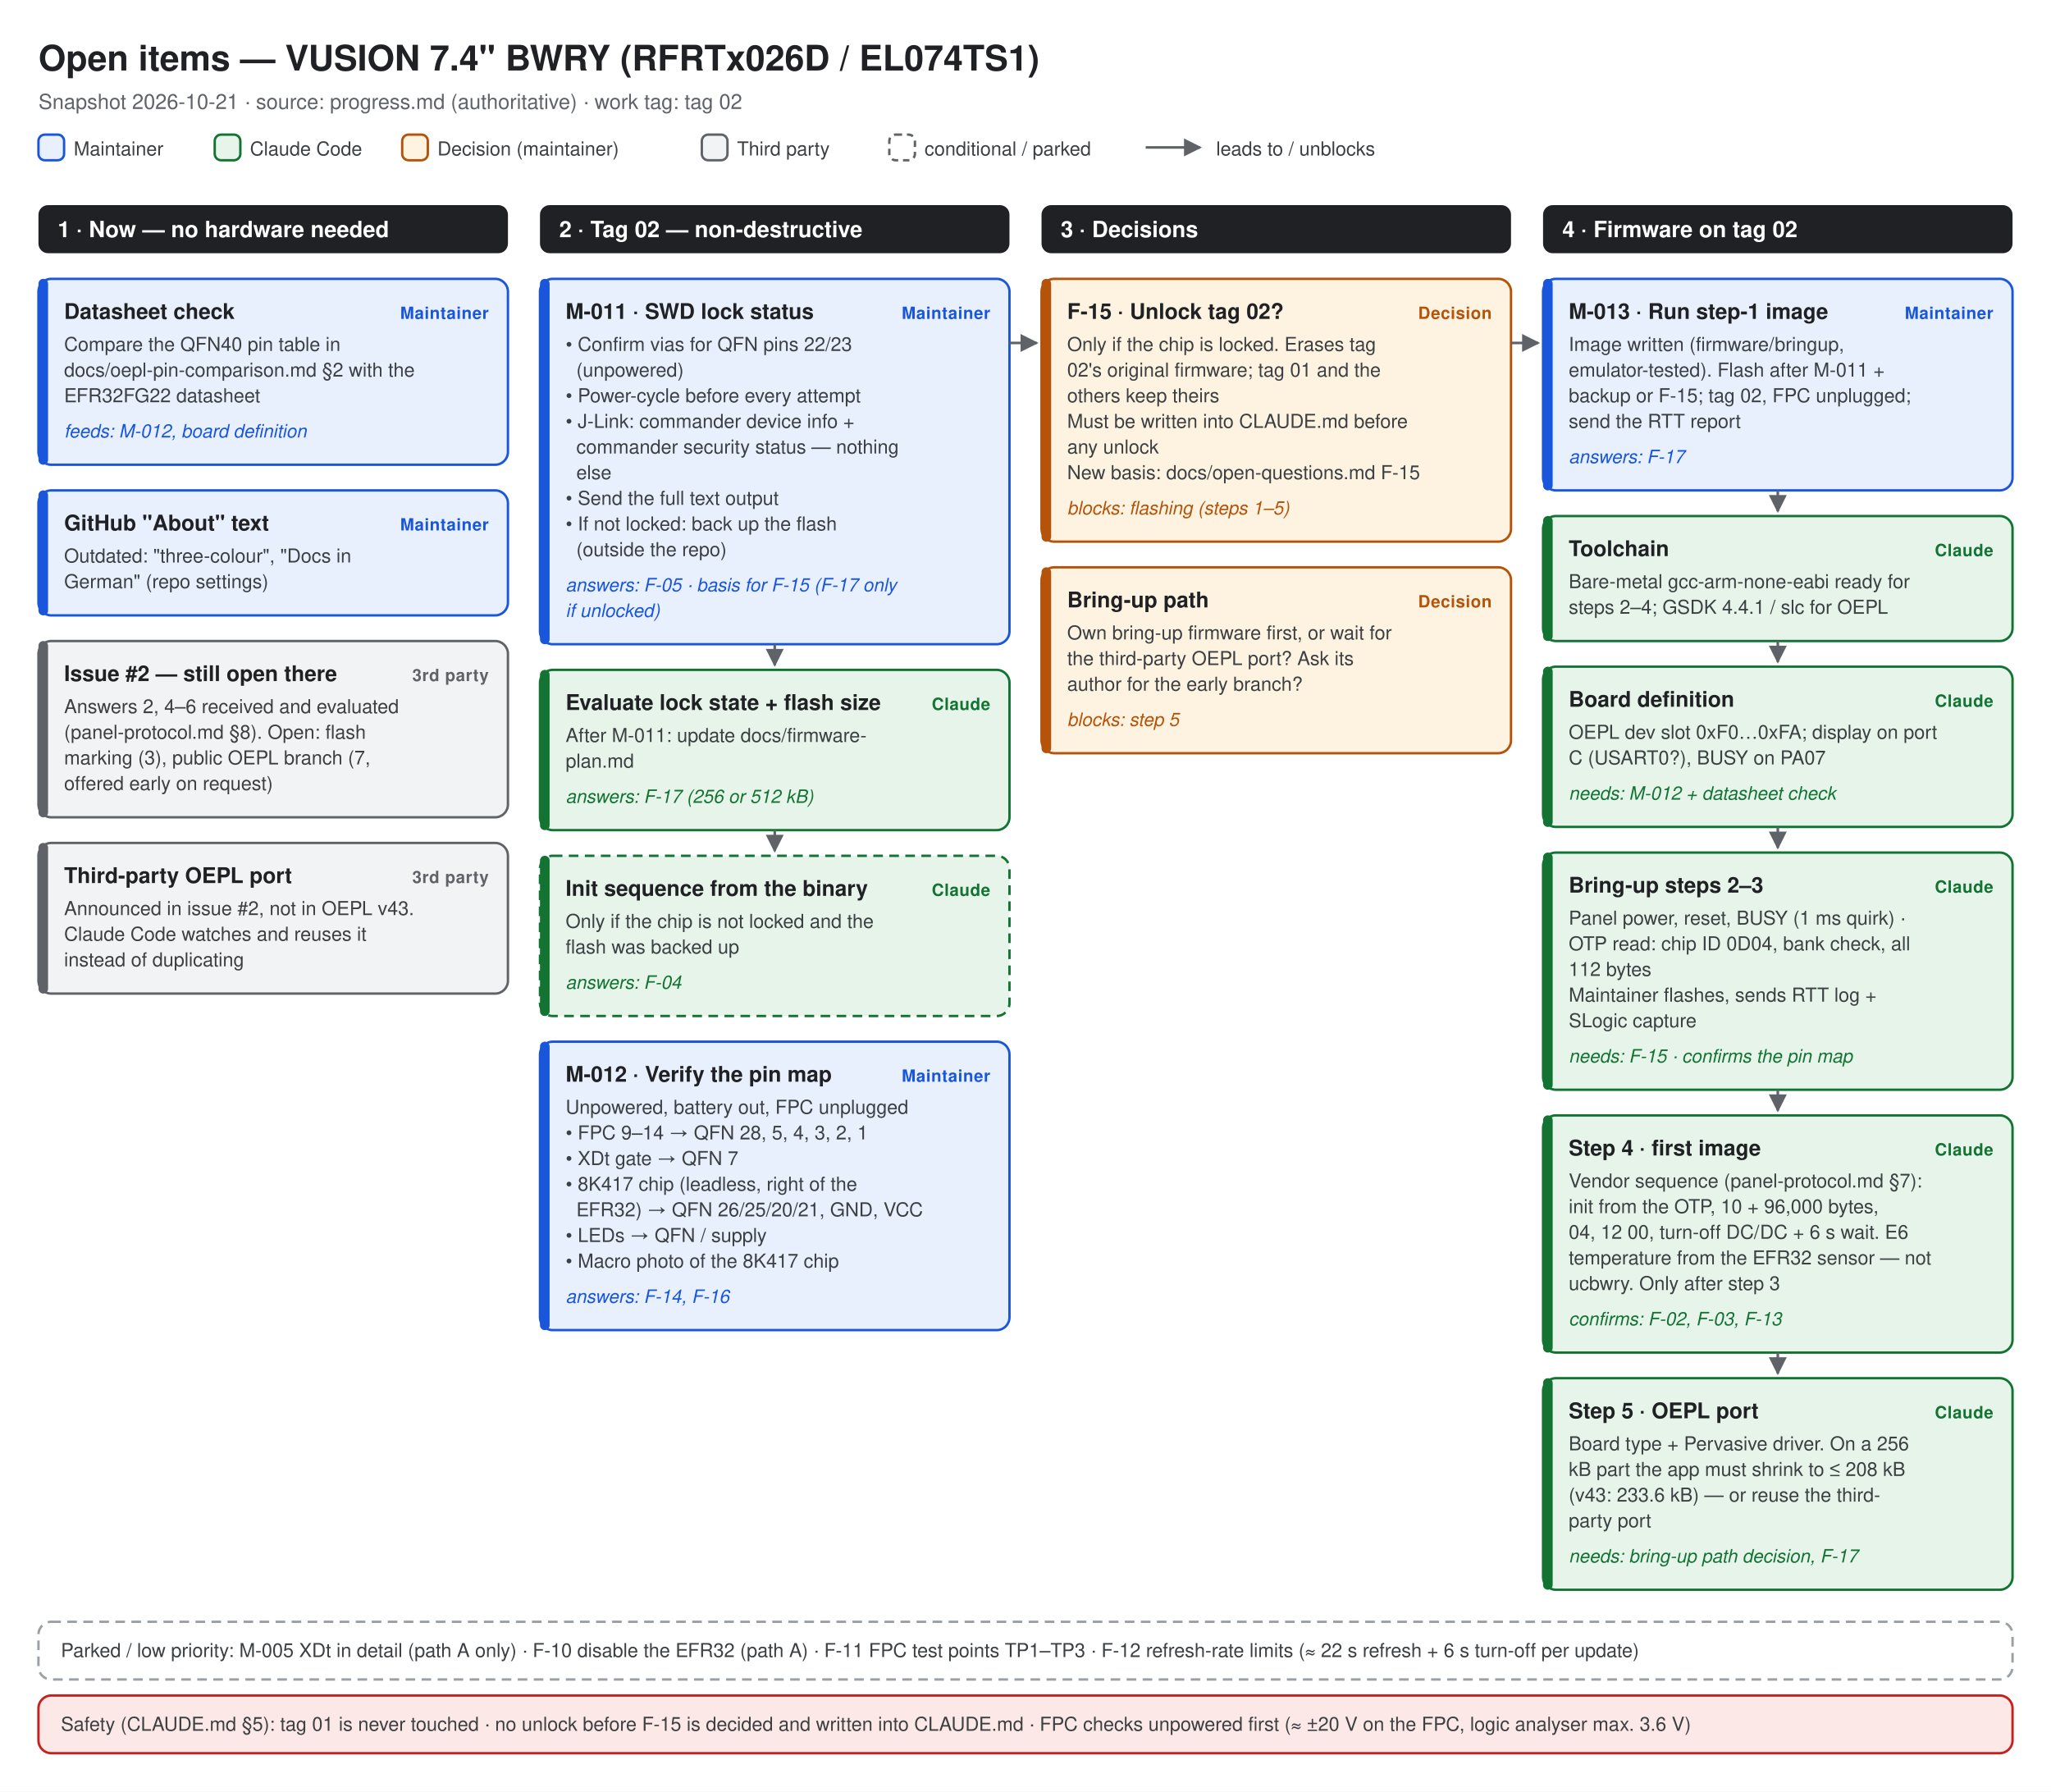
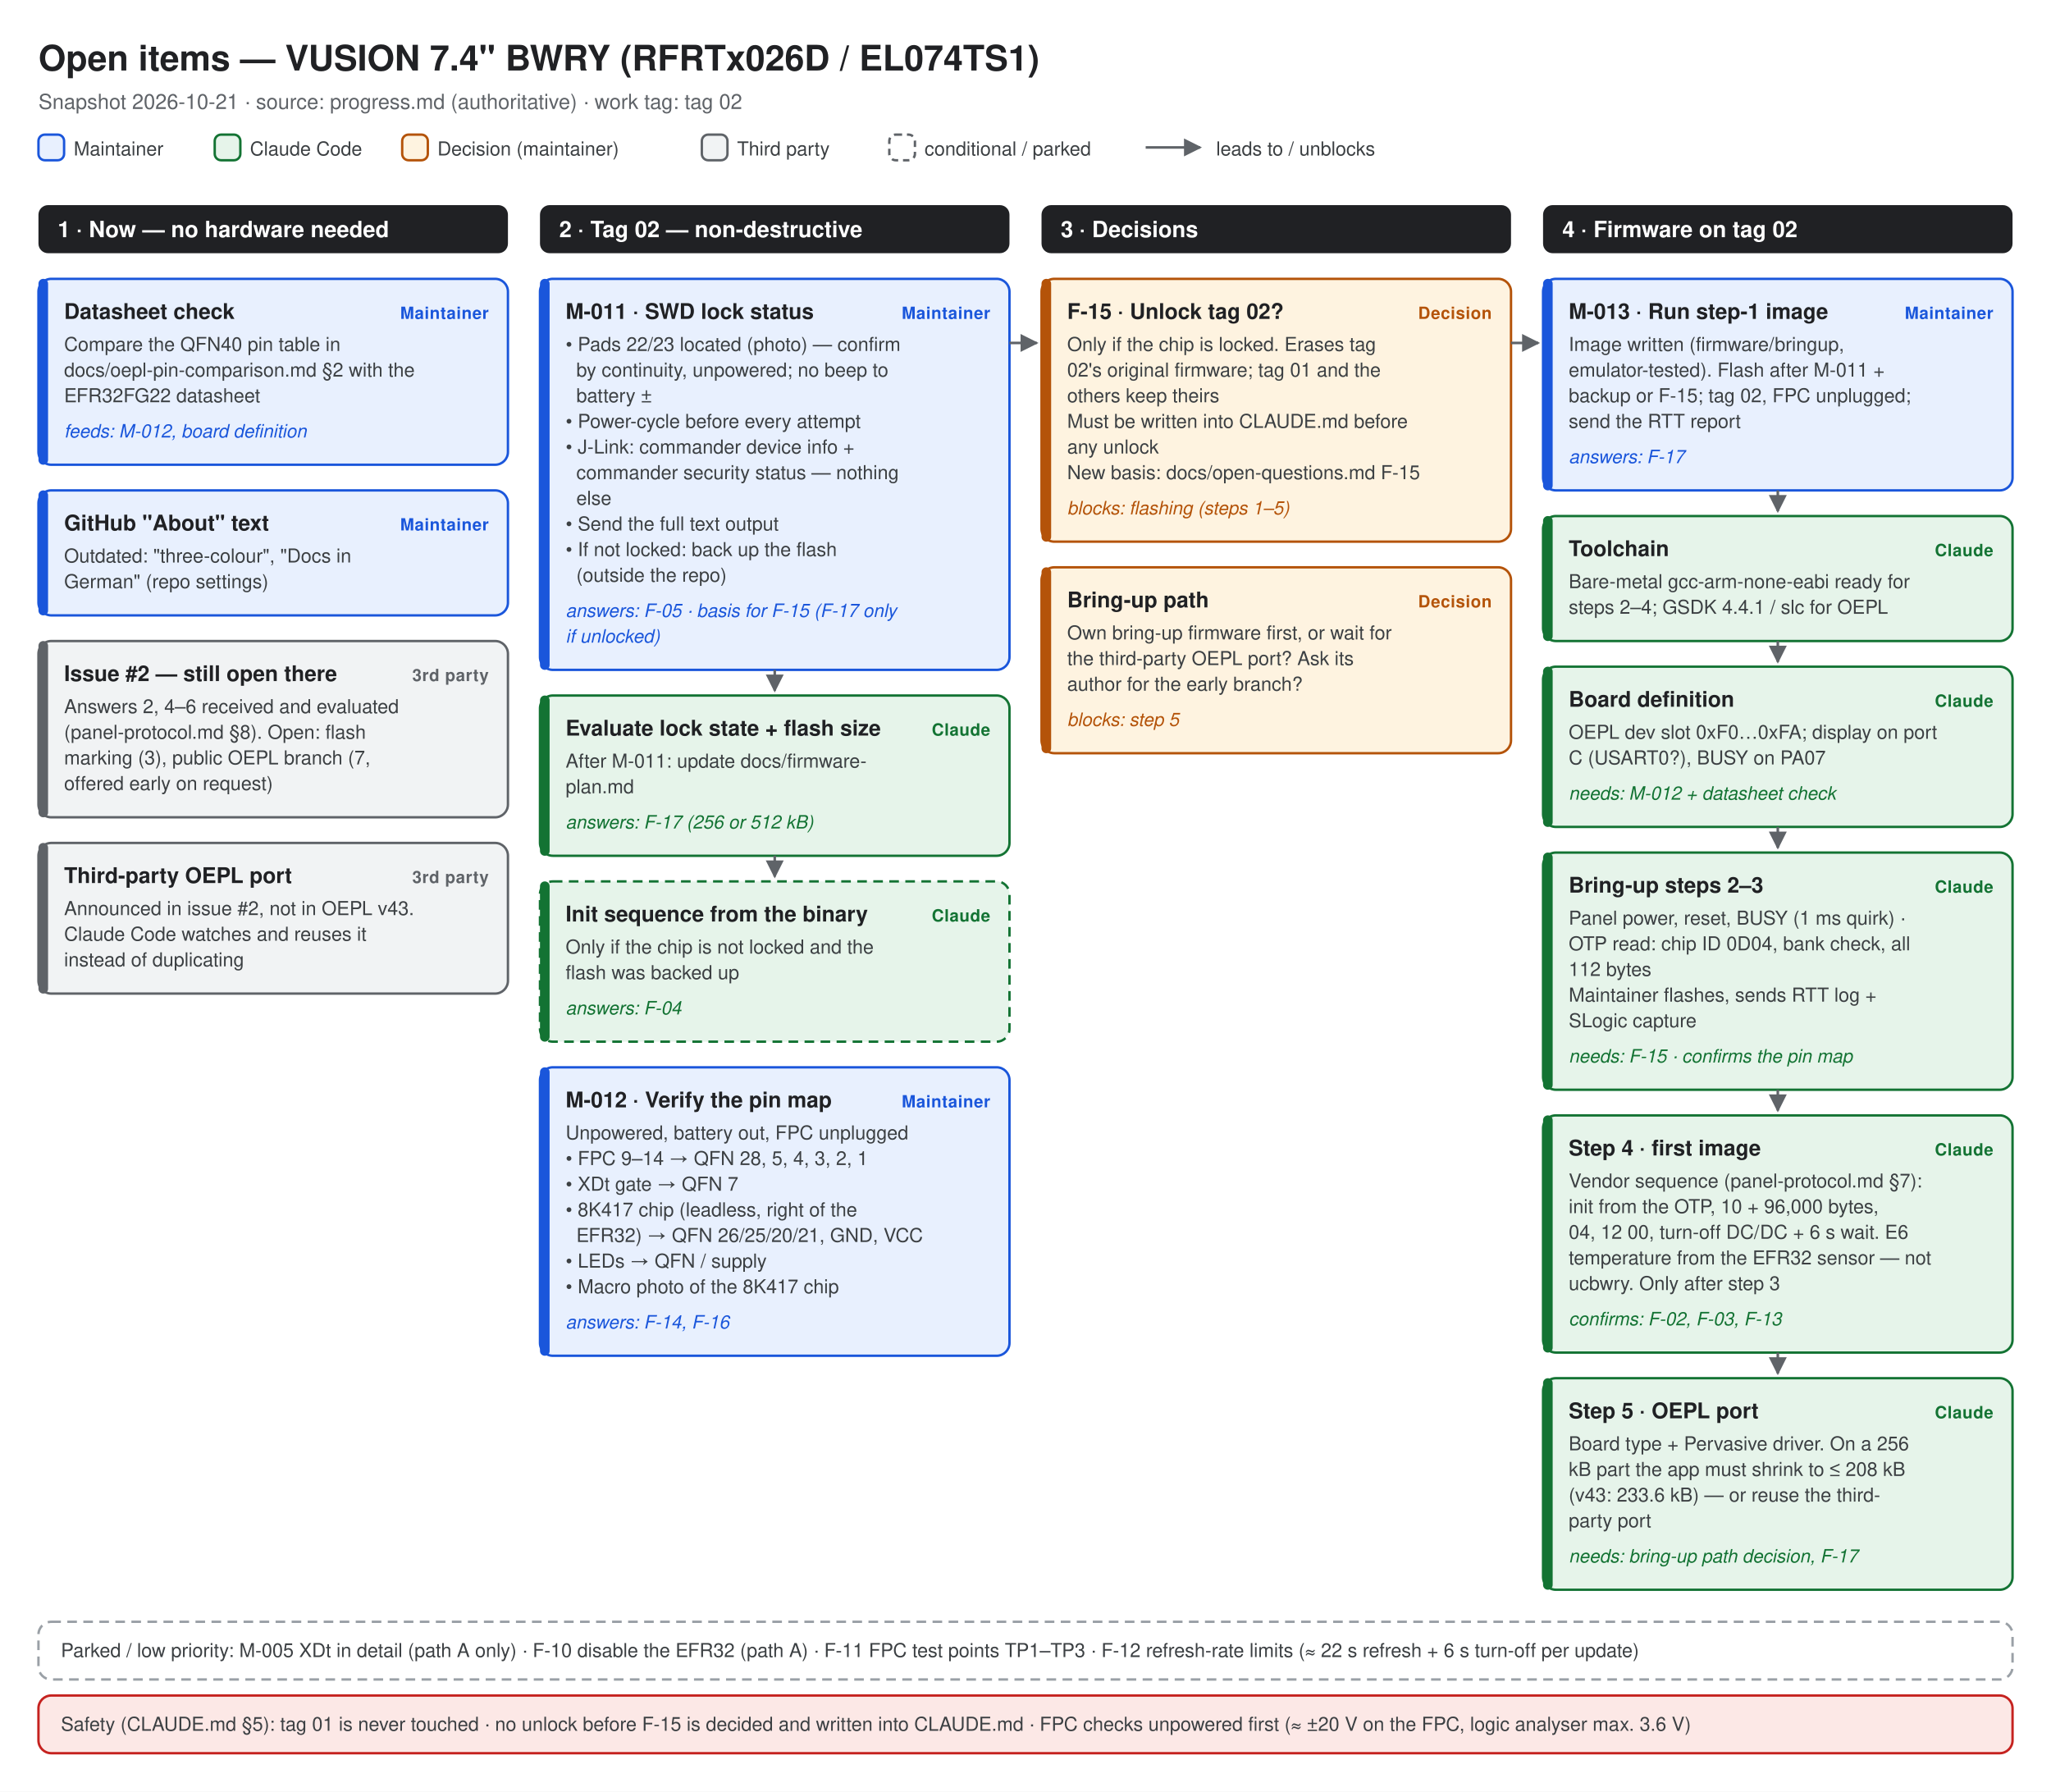
<svg xmlns="http://www.w3.org/2000/svg" width="1280" height="1118" viewBox="0 0 1280 1118" font-family="Segoe UI, Helvetica, Arial, sans-serif">
  <style>.h1{font-size:22px;font-weight:700;fill:#202124}.sub{font-size:13px;fill:#5f6368}.col{font-size:14px;font-weight:700;fill:#ffffff}.title{font-size:13.5px;font-weight:700;fill:#202124}.owner{font-size:10.5px;font-weight:700;letter-spacing:.3px}.body{font-size:12px;fill:#3c4043}.foot{font-size:11.5px;font-style:italic}.arrow{fill:none;stroke:#5f6368;stroke-width:1.6;marker-end:url(#tip)}</style>
  <defs>
    <marker id="tip" viewBox="0 0 10 10" refX="9" refY="5" markerWidth="7" markerHeight="7" orient="auto-start-reverse">
      <path d="M0,0 L10,5 L0,10 z" fill="#5f6368" />
    </marker>
  </defs>
  <rect width="1280" height="1118" fill="#ffffff" />
  <text x="24" y="44" class="h1">Open items — VUSION 7.4" BWRY (RFRTx026D / EL074TS1)</text>
  <text x="24" y="68" class="sub">Snapshot 2026-10-21 · source: progress.md (authoritative) · work tag: tag 02</text>
  <rect x="24" y="84" width="16" height="16" rx="4" fill="#e8f0fe" stroke="#1a56db" stroke-width="1.5" />
  <text x="46" y="97" class="body">Maintainer</text>
  <rect x="134" y="84" width="16" height="16" rx="4" fill="#e6f4ea" stroke="#137333" stroke-width="1.5" />
  <text x="156" y="97" class="body">Claude Code</text>
  <rect x="251" y="84" width="16" height="16" rx="4" fill="#fef3e0" stroke="#b45309" stroke-width="1.5" />
  <text x="273" y="97" class="body">Decision (maintainer)</text>
  <rect x="438" y="84" width="16" height="16" rx="4" fill="#f1f3f4" stroke="#5f6368" stroke-width="1.5" />
  <text x="460" y="97" class="body">Third party</text>
  <rect x="555" y="84" width="16" height="16" rx="4" fill="#ffffff" stroke="#5f6368" stroke-width="1.5" stroke-dasharray="4 3" />
  <text x="577" y="97" class="body">conditional / parked</text>
  <path d="M715,92 L749,92" class="arrow" />
  <text x="759" y="97" class="body">leads to / unblocks</text>
  <rect x="24" y="128" width="293" height="30" rx="6" fill="#202124" />
  <text x="36" y="148" class="col">1 · Now — no hardware needed</text>
  <rect x="24" y="174" width="293" height="116" rx="8" fill="#e8f0fe" stroke="#1a56db" stroke-width="1.5" />
  <rect x="24" y="174" width="6" height="116" rx="3" fill="#1a56db" />
  <text x="40" y="199" class="title">Datasheet check</text>
  <text x="305" y="199" class="owner" fill="#1a56db" text-anchor="end">Maintainer</text>
  <text x="40" y="219" class="body" xml:space="preserve">Compare the QFN40 pin table in</text>
  <text x="40" y="235" class="body" xml:space="preserve">docs/oepl-pin-comparison.md §2 with the</text>
  <text x="40" y="251" class="body" xml:space="preserve">EFR32FG22 datasheet</text>
  <text x="40" y="273" class="foot" fill="#1a56db">feeds: M-012, board definition</text>
  <rect x="24" y="306" width="293" height="78" rx="8" fill="#e8f0fe" stroke="#1a56db" stroke-width="1.5" />
  <rect x="24" y="306" width="6" height="78" rx="3" fill="#1a56db" />
  <text x="40" y="331" class="title">GitHub "About" text</text>
  <text x="305" y="331" class="owner" fill="#1a56db" text-anchor="end">Maintainer</text>
  <text x="40" y="351" class="body" xml:space="preserve">Outdated: "three-colour", "Docs in</text>
  <text x="40" y="367" class="body" xml:space="preserve">German" (repo settings)</text>
  <rect x="24" y="400" width="293" height="110" rx="8" fill="#f1f3f4" stroke="#5f6368" stroke-width="1.5" />
  <rect x="24" y="400" width="6" height="110" rx="3" fill="#5f6368" />
  <text x="40" y="425" class="title">Issue #2 — still open there</text>
  <text x="305" y="425" class="owner" fill="#5f6368" text-anchor="end">3rd party</text>
  <text x="40" y="445" class="body" xml:space="preserve">Answers 2, 4–6 received and evaluated</text>
  <text x="40" y="461" class="body" xml:space="preserve">(panel-protocol.md §8). Open: flash</text>
  <text x="40" y="477" class="body" xml:space="preserve">marking (3), public OEPL branch (7,</text>
  <text x="40" y="493" class="body" xml:space="preserve">offered early on request)</text>
  <rect x="24" y="526" width="293" height="94" rx="8" fill="#f1f3f4" stroke="#5f6368" stroke-width="1.5" />
  <rect x="24" y="526" width="6" height="94" rx="3" fill="#5f6368" />
  <text x="40" y="551" class="title">Third-party OEPL port</text>
  <text x="305" y="551" class="owner" fill="#5f6368" text-anchor="end">3rd party</text>
  <text x="40" y="571" class="body" xml:space="preserve">Announced in issue #2, not in OEPL v43.</text>
  <text x="40" y="587" class="body" xml:space="preserve">Claude Code watches and reuses it</text>
  <text x="40" y="603" class="body" xml:space="preserve">instead of duplicating</text>
  <rect x="337" y="128" width="293" height="30" rx="6" fill="#202124" />
  <text x="349" y="148" class="col">2 · Tag 02 — non-destructive</text>
-   <rect x="337" y="174" width="293" height="228" rx="8" fill="#e8f0fe" stroke="#1a56db" stroke-width="1.5" />
-   <rect x="337" y="174" width="6" height="228" rx="3" fill="#1a56db" />
+   <rect x="337" y="174" width="293" height="244" rx="8" fill="#e8f0fe" stroke="#1a56db" stroke-width="1.5" />
+   <rect x="337" y="174" width="6" height="244" rx="3" fill="#1a56db" />
  <text x="353" y="199" class="title">M-011 · SWD lock status</text>
  <text x="618" y="199" class="owner" fill="#1a56db" text-anchor="end">Maintainer</text>
-   <text x="353" y="219" class="body" xml:space="preserve">• Confirm vias for QFN pins 22/23</text>
-   <text x="353" y="235" class="body" xml:space="preserve">  (unpowered)</text>
-   <text x="353" y="251" class="body" xml:space="preserve">• Power-cycle before every attempt</text>
-   <text x="353" y="267" class="body" xml:space="preserve">• J-Link: commander device info +</text>
-   <text x="353" y="283" class="body" xml:space="preserve">  commander security status — nothing</text>
-   <text x="353" y="299" class="body" xml:space="preserve">  else</text>
-   <text x="353" y="315" class="body" xml:space="preserve">• Send the full text output</text>
-   <text x="353" y="331" class="body" xml:space="preserve">• If not locked: back up the flash</text>
-   <text x="353" y="347" class="body" xml:space="preserve">  (outside the repo)</text>
-   <text x="353" y="369" class="foot" fill="#1a56db">answers: F-05 · basis for F-15 (F-17 only</text>
-   <text x="353" y="385" class="foot" fill="#1a56db">if unlocked)</text>
-   <rect x="337" y="418" width="293" height="100" rx="8" fill="#e6f4ea" stroke="#137333" stroke-width="1.5" />
-   <rect x="337" y="418" width="6" height="100" rx="3" fill="#137333" />
-   <text x="353" y="443" class="title">Evaluate lock state + flash size</text>
-   <text x="618" y="443" class="owner" fill="#137333" text-anchor="end">Claude</text>
-   <text x="353" y="463" class="body" xml:space="preserve">After M-011: update docs/firmware-</text>
-   <text x="353" y="479" class="body" xml:space="preserve">plan.md</text>
-   <text x="353" y="501" class="foot" fill="#137333">answers: F-17 (256 or 512 kB)</text>
-   <rect x="337" y="534" width="293" height="100" rx="8" fill="#e6f4ea" stroke="#137333" stroke-width="1.5" stroke-dasharray="6 4" />
-   <rect x="337" y="534" width="6" height="100" rx="3" fill="#137333" />
-   <text x="353" y="559" class="title">Init sequence from the binary</text>
-   <text x="618" y="559" class="owner" fill="#137333" text-anchor="end">Claude</text>
-   <text x="353" y="579" class="body" xml:space="preserve">Only if the chip is not locked and the</text>
-   <text x="353" y="595" class="body" xml:space="preserve">flash was backed up</text>
-   <text x="353" y="617" class="foot" fill="#137333">answers: F-04</text>
-   <rect x="337" y="650" width="293" height="180" rx="8" fill="#e8f0fe" stroke="#1a56db" stroke-width="1.5" />
-   <rect x="337" y="650" width="6" height="180" rx="3" fill="#1a56db" />
-   <text x="353" y="675" class="title">M-012 · Verify the pin map</text>
-   <text x="618" y="675" class="owner" fill="#1a56db" text-anchor="end">Maintainer</text>
-   <text x="353" y="695" class="body" xml:space="preserve">Unpowered, battery out, FPC unplugged</text>
-   <text x="353" y="711" class="body" xml:space="preserve">• FPC 9–14 → QFN 28, 5, 4, 3, 2, 1</text>
-   <text x="353" y="727" class="body" xml:space="preserve">• XDt gate → QFN 7</text>
-   <text x="353" y="743" class="body" xml:space="preserve">• 8K417 chip (leadless, right of the</text>
-   <text x="353" y="759" class="body" xml:space="preserve">  EFR32) → QFN 26/25/20/21, GND, VCC</text>
-   <text x="353" y="775" class="body" xml:space="preserve">• LEDs → QFN / supply</text>
-   <text x="353" y="791" class="body" xml:space="preserve">• Macro photo of the 8K417 chip</text>
-   <text x="353" y="813" class="foot" fill="#1a56db">answers: F-14, F-16</text>
+   <text x="353" y="219" class="body" xml:space="preserve">• Pads 22/23 located (photo) — confirm</text>
+   <text x="353" y="235" class="body" xml:space="preserve">  by continuity, unpowered; no beep to</text>
+   <text x="353" y="251" class="body" xml:space="preserve">  battery ±</text>
+   <text x="353" y="267" class="body" xml:space="preserve">• Power-cycle before every attempt</text>
+   <text x="353" y="283" class="body" xml:space="preserve">• J-Link: commander device info +</text>
+   <text x="353" y="299" class="body" xml:space="preserve">  commander security status — nothing</text>
+   <text x="353" y="315" class="body" xml:space="preserve">  else</text>
+   <text x="353" y="331" class="body" xml:space="preserve">• Send the full text output</text>
+   <text x="353" y="347" class="body" xml:space="preserve">• If not locked: back up the flash</text>
+   <text x="353" y="363" class="body" xml:space="preserve">  (outside the repo)</text>
+   <text x="353" y="385" class="foot" fill="#1a56db">answers: F-05 · basis for F-15 (F-17 only</text>
+   <text x="353" y="401" class="foot" fill="#1a56db">if unlocked)</text>
+   <rect x="337" y="434" width="293" height="100" rx="8" fill="#e6f4ea" stroke="#137333" stroke-width="1.5" />
+   <rect x="337" y="434" width="6" height="100" rx="3" fill="#137333" />
+   <text x="353" y="459" class="title">Evaluate lock state + flash size</text>
+   <text x="618" y="459" class="owner" fill="#137333" text-anchor="end">Claude</text>
+   <text x="353" y="479" class="body" xml:space="preserve">After M-011: update docs/firmware-</text>
+   <text x="353" y="495" class="body" xml:space="preserve">plan.md</text>
+   <text x="353" y="517" class="foot" fill="#137333">answers: F-17 (256 or 512 kB)</text>
+   <rect x="337" y="550" width="293" height="100" rx="8" fill="#e6f4ea" stroke="#137333" stroke-width="1.5" stroke-dasharray="6 4" />
+   <rect x="337" y="550" width="6" height="100" rx="3" fill="#137333" />
+   <text x="353" y="575" class="title">Init sequence from the binary</text>
+   <text x="618" y="575" class="owner" fill="#137333" text-anchor="end">Claude</text>
+   <text x="353" y="595" class="body" xml:space="preserve">Only if the chip is not locked and the</text>
+   <text x="353" y="611" class="body" xml:space="preserve">flash was backed up</text>
+   <text x="353" y="633" class="foot" fill="#137333">answers: F-04</text>
+   <rect x="337" y="666" width="293" height="180" rx="8" fill="#e8f0fe" stroke="#1a56db" stroke-width="1.5" />
+   <rect x="337" y="666" width="6" height="180" rx="3" fill="#1a56db" />
+   <text x="353" y="691" class="title">M-012 · Verify the pin map</text>
+   <text x="618" y="691" class="owner" fill="#1a56db" text-anchor="end">Maintainer</text>
+   <text x="353" y="711" class="body" xml:space="preserve">Unpowered, battery out, FPC unplugged</text>
+   <text x="353" y="727" class="body" xml:space="preserve">• FPC 9–14 → QFN 28, 5, 4, 3, 2, 1</text>
+   <text x="353" y="743" class="body" xml:space="preserve">• XDt gate → QFN 7</text>
+   <text x="353" y="759" class="body" xml:space="preserve">• 8K417 chip (leadless, right of the</text>
+   <text x="353" y="775" class="body" xml:space="preserve">  EFR32) → QFN 26/25/20/21, GND, VCC</text>
+   <text x="353" y="791" class="body" xml:space="preserve">• LEDs → QFN / supply</text>
+   <text x="353" y="807" class="body" xml:space="preserve">• Macro photo of the 8K417 chip</text>
+   <text x="353" y="829" class="foot" fill="#1a56db">answers: F-14, F-16</text>
  <rect x="650" y="128" width="293" height="30" rx="6" fill="#202124" />
  <text x="662" y="148" class="col">3 · Decisions</text>
  <rect x="650" y="174" width="293" height="164" rx="8" fill="#fef3e0" stroke="#b45309" stroke-width="1.5" />
  <rect x="650" y="174" width="6" height="164" rx="3" fill="#b45309" />
  <text x="666" y="199" class="title">F-15 · Unlock tag 02?</text>
  <text x="931" y="199" class="owner" fill="#b45309" text-anchor="end">Decision</text>
  <text x="666" y="219" class="body" xml:space="preserve">Only if the chip is locked. Erases tag</text>
  <text x="666" y="235" class="body" xml:space="preserve">02's original firmware; tag 01 and the</text>
  <text x="666" y="251" class="body" xml:space="preserve">others keep theirs</text>
  <text x="666" y="267" class="body" xml:space="preserve">Must be written into CLAUDE.md before</text>
  <text x="666" y="283" class="body" xml:space="preserve">any unlock</text>
  <text x="666" y="299" class="body" xml:space="preserve">New basis: docs/open-questions.md F-15</text>
  <text x="666" y="321" class="foot" fill="#b45309">blocks: flashing (steps 1–5)</text>
  <rect x="650" y="354" width="293" height="116" rx="8" fill="#fef3e0" stroke="#b45309" stroke-width="1.5" />
  <rect x="650" y="354" width="6" height="116" rx="3" fill="#b45309" />
  <text x="666" y="379" class="title">Bring-up path</text>
  <text x="931" y="379" class="owner" fill="#b45309" text-anchor="end">Decision</text>
  <text x="666" y="399" class="body" xml:space="preserve">Own bring-up firmware first, or wait for</text>
  <text x="666" y="415" class="body" xml:space="preserve">the third-party OEPL port? Ask its</text>
  <text x="666" y="431" class="body" xml:space="preserve">author for the early branch?</text>
  <text x="666" y="453" class="foot" fill="#b45309">blocks: step 5</text>
  <rect x="963" y="128" width="293" height="30" rx="6" fill="#202124" />
  <text x="975" y="148" class="col">4 · Firmware on tag 02</text>
  <rect x="963" y="174" width="293" height="132" rx="8" fill="#e8f0fe" stroke="#1a56db" stroke-width="1.5" />
  <rect x="963" y="174" width="6" height="132" rx="3" fill="#1a56db" />
  <text x="979" y="199" class="title">M-013 · Run step-1 image</text>
  <text x="1244" y="199" class="owner" fill="#1a56db" text-anchor="end">Maintainer</text>
  <text x="979" y="219" class="body" xml:space="preserve">Image written (firmware/bringup,</text>
  <text x="979" y="235" class="body" xml:space="preserve">emulator-tested). Flash after M-011 +</text>
  <text x="979" y="251" class="body" xml:space="preserve">backup or F-15; tag 02, FPC unplugged;</text>
  <text x="979" y="267" class="body" xml:space="preserve">send the RTT report</text>
  <text x="979" y="289" class="foot" fill="#1a56db">answers: F-17</text>
  <rect x="963" y="322" width="293" height="78" rx="8" fill="#e6f4ea" stroke="#137333" stroke-width="1.5" />
  <rect x="963" y="322" width="6" height="78" rx="3" fill="#137333" />
  <text x="979" y="347" class="title">Toolchain</text>
  <text x="1244" y="347" class="owner" fill="#137333" text-anchor="end">Claude</text>
  <text x="979" y="367" class="body" xml:space="preserve">Bare-metal gcc-arm-none-eabi ready for</text>
  <text x="979" y="383" class="body" xml:space="preserve">steps 2–4; GSDK 4.4.1 / slc for OEPL</text>
  <rect x="963" y="416" width="293" height="100" rx="8" fill="#e6f4ea" stroke="#137333" stroke-width="1.5" />
  <rect x="963" y="416" width="6" height="100" rx="3" fill="#137333" />
  <text x="979" y="441" class="title">Board definition</text>
  <text x="1244" y="441" class="owner" fill="#137333" text-anchor="end">Claude</text>
  <text x="979" y="461" class="body" xml:space="preserve">OEPL dev slot 0xF0…0xFA; display on port</text>
  <text x="979" y="477" class="body" xml:space="preserve">C (USART0?), BUSY on PA07</text>
  <text x="979" y="499" class="foot" fill="#137333">needs: M-012 + datasheet check</text>
  <rect x="963" y="532" width="293" height="148" rx="8" fill="#e6f4ea" stroke="#137333" stroke-width="1.5" />
  <rect x="963" y="532" width="6" height="148" rx="3" fill="#137333" />
  <text x="979" y="557" class="title">Bring-up steps 2–3</text>
  <text x="1244" y="557" class="owner" fill="#137333" text-anchor="end">Claude</text>
  <text x="979" y="577" class="body" xml:space="preserve">Panel power, reset, BUSY (1 ms quirk) ·</text>
  <text x="979" y="593" class="body" xml:space="preserve">OTP read: chip ID 0D04, bank check, all</text>
  <text x="979" y="609" class="body" xml:space="preserve">112 bytes</text>
  <text x="979" y="625" class="body" xml:space="preserve">Maintainer flashes, sends RTT log +</text>
  <text x="979" y="641" class="body" xml:space="preserve">SLogic capture</text>
  <text x="979" y="663" class="foot" fill="#137333">needs: F-15 · confirms the pin map</text>
  <rect x="963" y="696" width="293" height="148" rx="8" fill="#e6f4ea" stroke="#137333" stroke-width="1.5" />
  <rect x="963" y="696" width="6" height="148" rx="3" fill="#137333" />
  <text x="979" y="721" class="title">Step 4 · first image</text>
  <text x="1244" y="721" class="owner" fill="#137333" text-anchor="end">Claude</text>
  <text x="979" y="741" class="body" xml:space="preserve">Vendor sequence (panel-protocol.md §7):</text>
  <text x="979" y="757" class="body" xml:space="preserve">init from the OTP, 10 + 96,000 bytes,</text>
  <text x="979" y="773" class="body" xml:space="preserve">04, 12 00, turn-off DC/DC + 6 s wait. E6</text>
  <text x="979" y="789" class="body" xml:space="preserve">temperature from the EFR32 sensor — not</text>
  <text x="979" y="805" class="body" xml:space="preserve">ucbwry. Only after step 3</text>
  <text x="979" y="827" class="foot" fill="#137333">confirms: F-02, F-03, F-13</text>
  <rect x="963" y="860" width="293" height="132" rx="8" fill="#e6f4ea" stroke="#137333" stroke-width="1.5" />
  <rect x="963" y="860" width="6" height="132" rx="3" fill="#137333" />
  <text x="979" y="885" class="title">Step 5 · OEPL port</text>
  <text x="1244" y="885" class="owner" fill="#137333" text-anchor="end">Claude</text>
  <text x="979" y="905" class="body" xml:space="preserve">Board type + Pervasive driver. On a 256</text>
  <text x="979" y="921" class="body" xml:space="preserve">kB part the app must shrink to ≤ 208 kB</text>
  <text x="979" y="937" class="body" xml:space="preserve">(v43: 233.6 kB) — or reuse the third-</text>
  <text x="979" y="953" class="body" xml:space="preserve">party port</text>
  <text x="979" y="975" class="foot" fill="#137333">needs: bring-up path decision, F-17</text>
-   <path d="M483.5,402 L483.5,415" class="arrow" />
-   <path d="M483.5,518 L483.5,531" class="arrow" />
+   <path d="M483.5,418 L483.5,431" class="arrow" />
+   <path d="M483.5,534 L483.5,547" class="arrow" />
  <path d="M630,214 L638.5,214 L638.5,214 L647,214" class="arrow" />
  <path d="M943,214 L951.5,214 L951.5,214 L960,214" class="arrow" />
  <path d="M1109.5,306 L1109.5,319" class="arrow" />
  <path d="M1109.5,400 L1109.5,413" class="arrow" />
  <path d="M1109.5,516 L1109.5,529" class="arrow" />
  <path d="M1109.5,680 L1109.5,693" class="arrow" />
  <path d="M1109.5,844 L1109.5,857" class="arrow" />
  <rect x="24" y="1012" width="1232" height="36" rx="8" fill="#ffffff" stroke="#9aa0a6" stroke-width="1.5" stroke-dasharray="6 4" />
  <text x="38" y="1034" class="body">Parked / low priority: M-005 XDt in detail (path A only) · F-10 disable the EFR32 (path A) · F-11 FPC test points TP1–TP3 · F-12 refresh-rate limits (≈ 22 s refresh + 6 s turn-off per update)</text>
  <rect x="24" y="1058" width="1232" height="36" rx="8" fill="#fce8e6" stroke="#c5221f" stroke-width="1.5" />
  <text x="38" y="1080" class="body">Safety (CLAUDE.md §5): tag 01 is never touched · no unlock before F-15 is decided and written into CLAUDE.md · FPC checks unpowered first (≈ ±20 V on the FPC, logic analyser max. 3.6 V)</text>
</svg>
